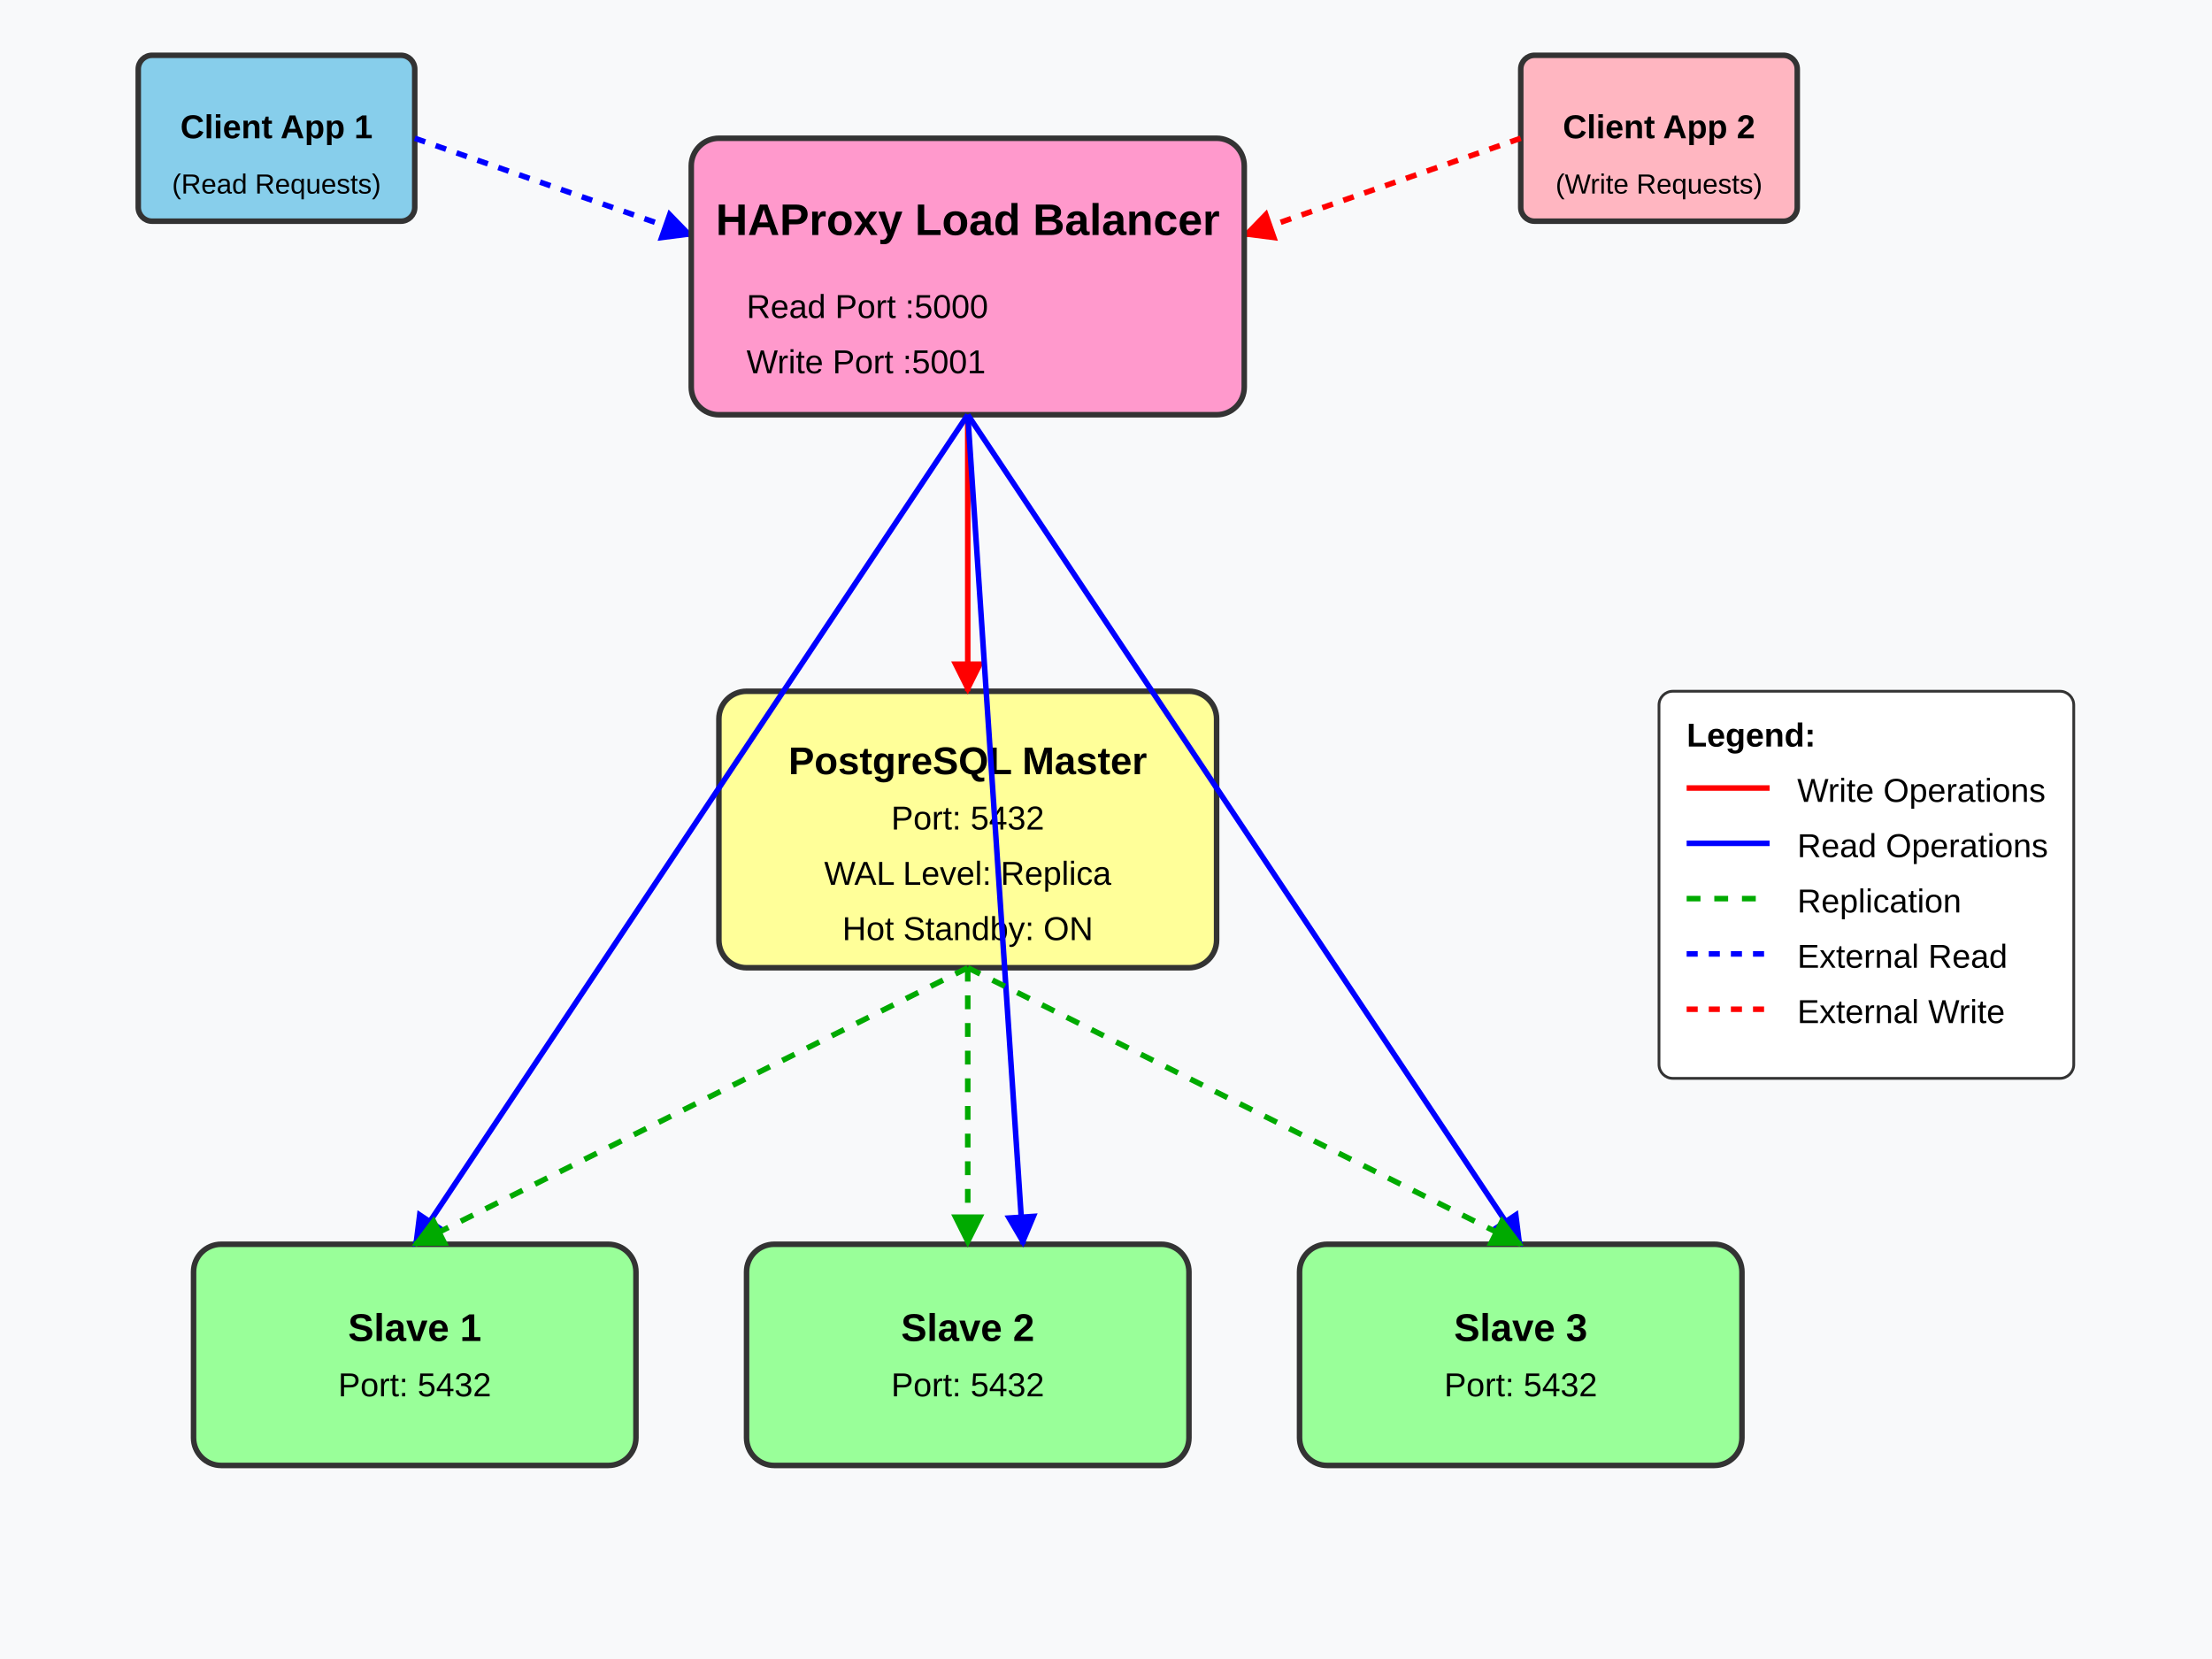
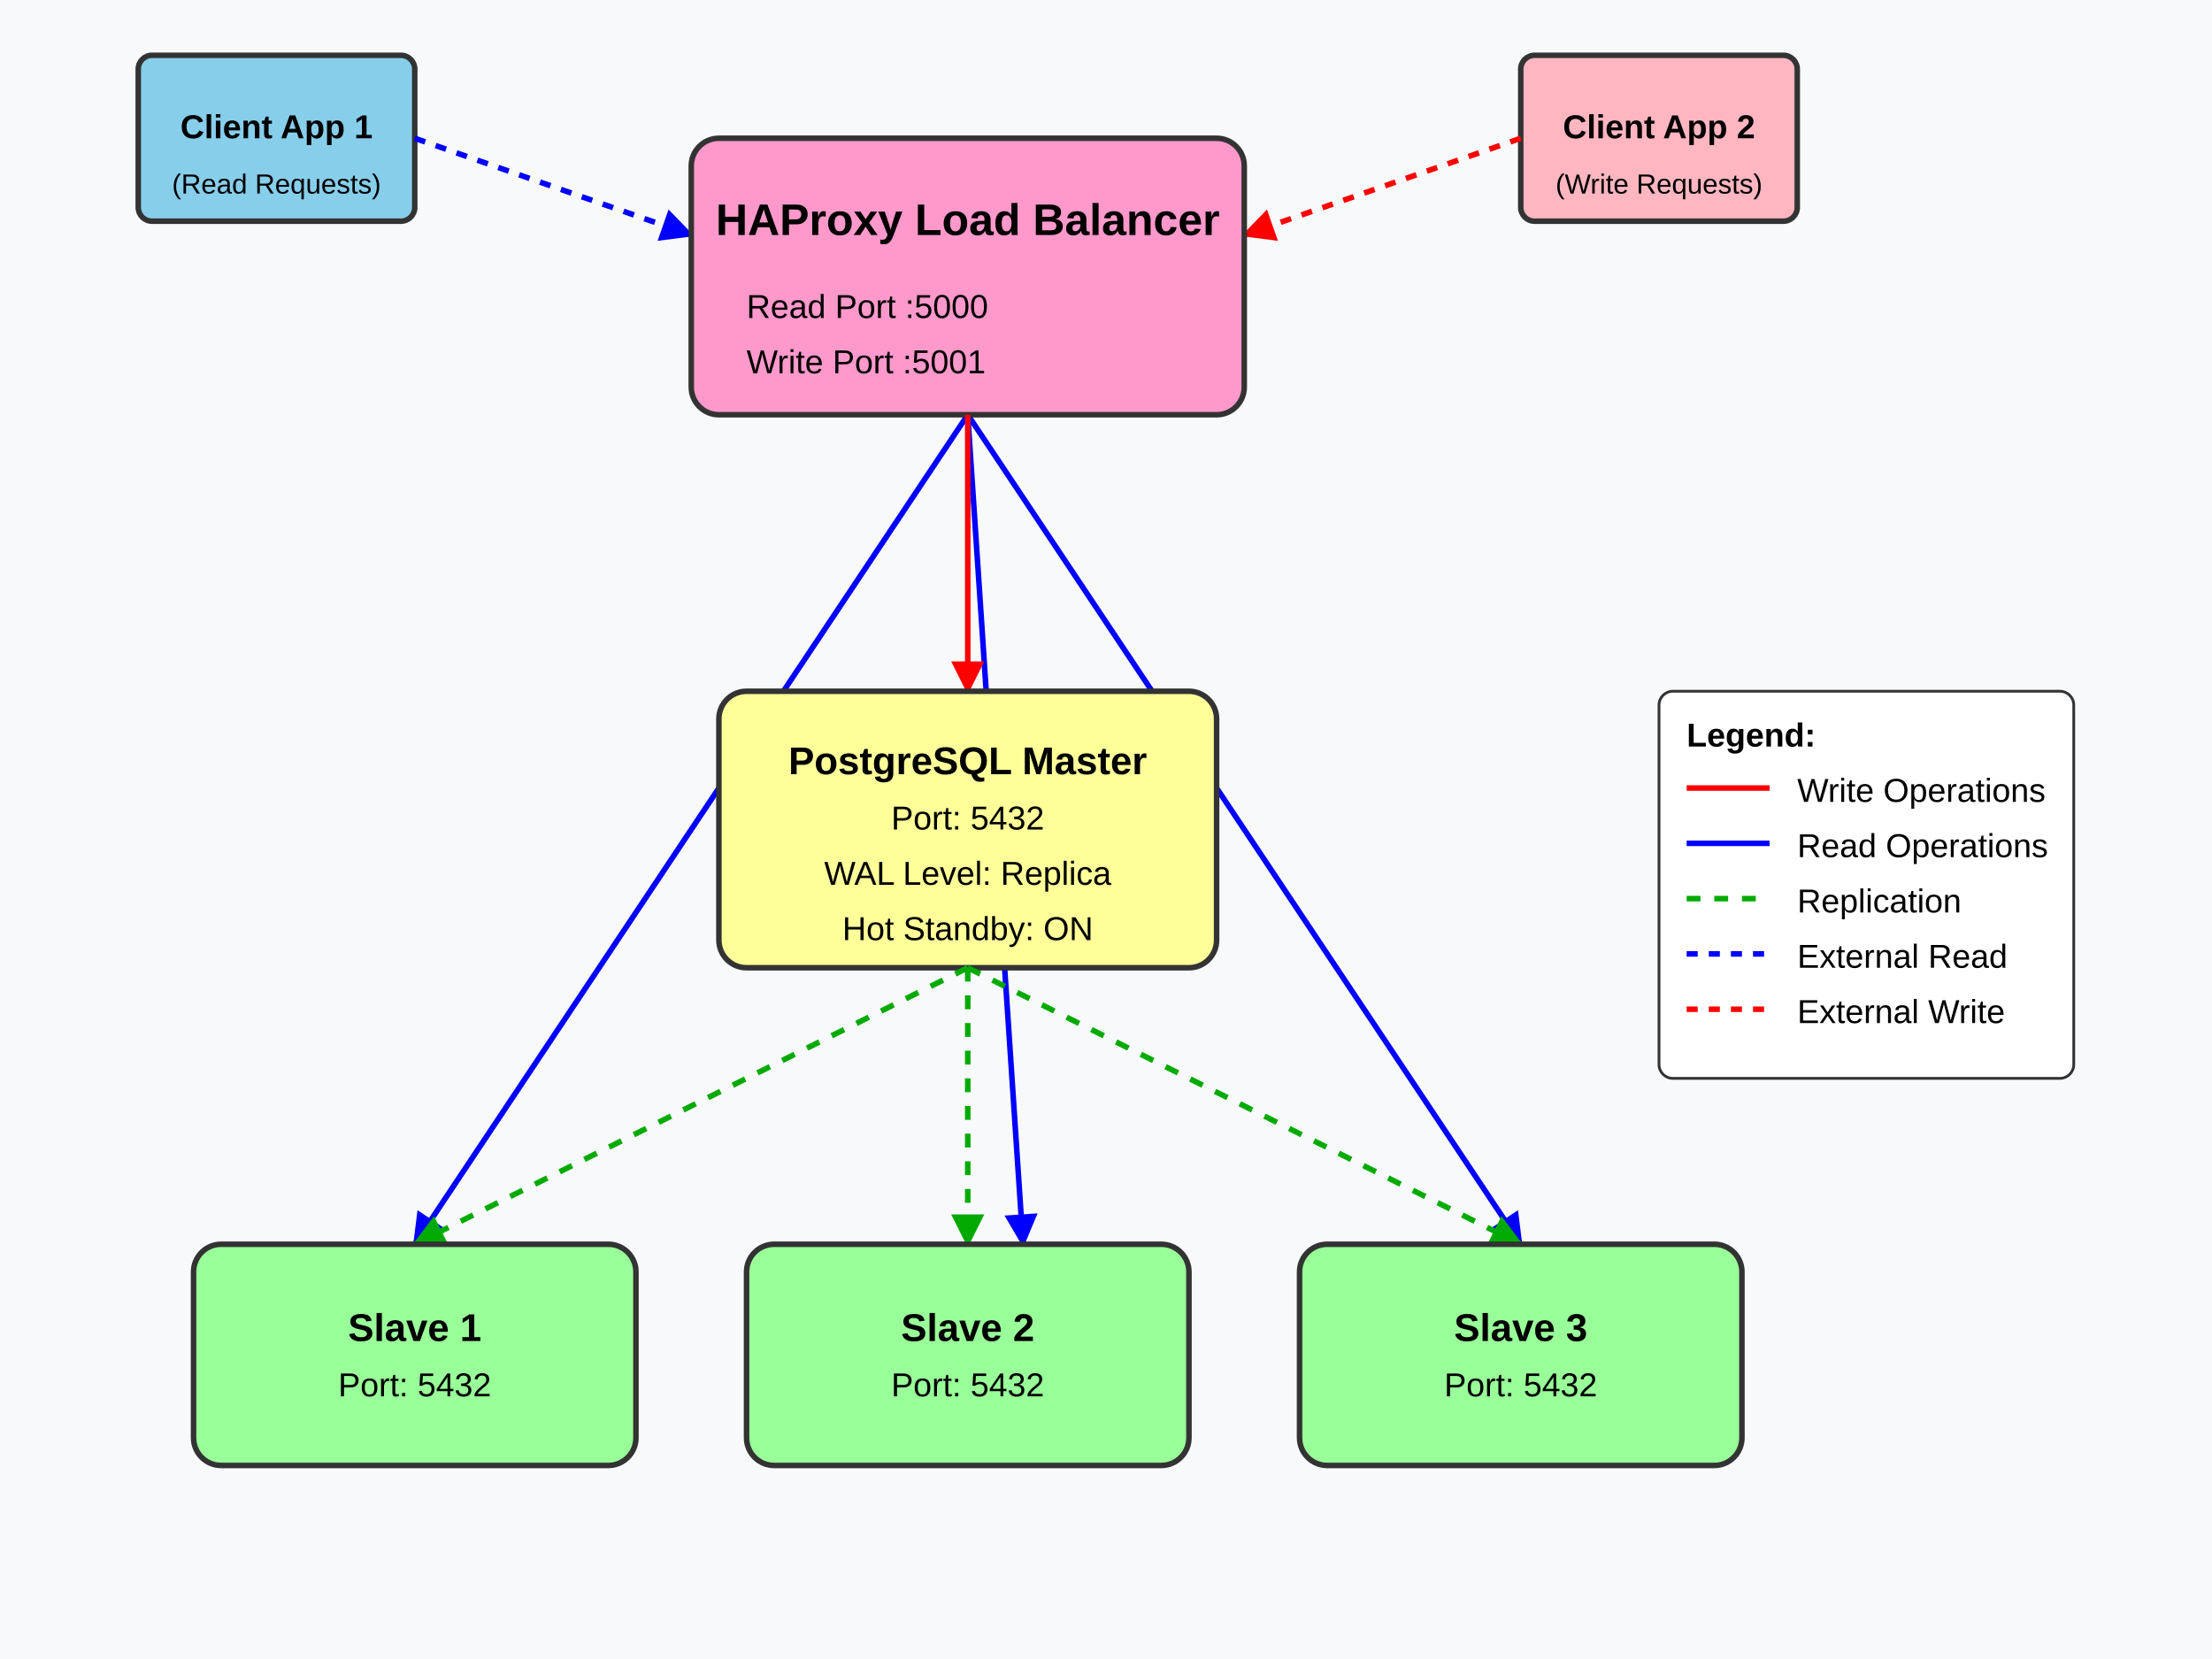
<svg xmlns="http://www.w3.org/2000/svg" width="800" height="600">
  <rect width="800" height="600" fill="#f8f9fa" />
+   <path d="M350,150 L150,450" stroke="#0000ff" stroke-width="2" marker-end="url(#arrowRead)" />
+   <path d="M350,150 L370,450" stroke="#0000ff" stroke-width="2" marker-end="url(#arrowRead)" />
+   <path d="M350,150 L550,450" stroke="#0000ff" stroke-width="2" marker-end="url(#arrowRead)" />
  <g transform="translate(100,50)">
    <rect x="-50" y="-30" width="100" height="60" rx="5" fill="#87CEEB" stroke="#333" stroke-width="2" />
    <text x="0" y="0" text-anchor="middle" font-family="Arial" font-size="12" font-weight="bold">Client App 1</text>
    <text x="0" y="20" text-anchor="middle" font-family="Arial" font-size="10">(Read Requests)</text>
  </g>
  <g transform="translate(600,50)">
    <rect x="-50" y="-30" width="100" height="60" rx="5" fill="#FFB6C1" stroke="#333" stroke-width="2" />
    <text x="0" y="0" text-anchor="middle" font-family="Arial" font-size="12" font-weight="bold">Client App 2</text>
    <text x="0" y="20" text-anchor="middle" font-family="Arial" font-size="10">(Write Requests)</text>
  </g>
  <path d="M150,50 L250,85" stroke="#0000ff" stroke-width="2" stroke-dasharray="4,4" marker-end="url(#arrowRead)" />
  <path d="M550,50 L450,85" stroke="#ff0000" stroke-width="2" stroke-dasharray="4,4" marker-end="url(#arrowWrite)" />
  <g transform="translate(350,50)">
    <rect x="-100" y="0" width="200" height="100" rx="10" fill="#ff99cc" stroke="#333" stroke-width="2" />
    <text x="0" y="35" text-anchor="middle" font-family="Arial" font-size="16" font-weight="bold">HAProxy Load Balancer</text>
    <text x="-80" y="65" font-family="Arial" font-size="12">Read Port :5000</text>
    <text x="-80" y="85" font-family="Arial" font-size="12">Write Port :5001</text>
  </g>
+   <path d="M350,150 L350,250" stroke="#ff0000" stroke-width="2" marker-end="url(#arrowWrite)" />
  <g transform="translate(350,250)">
    <rect x="-90" y="0" width="180" height="100" rx="10" fill="#ffff99" stroke="#333" stroke-width="2" />
    <text x="0" y="30" text-anchor="middle" font-family="Arial" font-size="14" font-weight="bold">PostgreSQL Master</text>
    <text x="0" y="50" text-anchor="middle" font-family="Arial" font-size="12">Port: 5432</text>
    <text x="0" y="70" text-anchor="middle" font-family="Arial" font-size="12">WAL Level: Replica</text>
    <text x="0" y="90" text-anchor="middle" font-family="Arial" font-size="12">Hot Standby: ON</text>
  </g>
+   <path d="M350,350 L150,450" stroke="#00aa00" stroke-width="2" stroke-dasharray="5,5" marker-end="url(#arrowRep)" />
+   <path d="M350,350 L350,450" stroke="#00aa00" stroke-width="2" stroke-dasharray="5,5" marker-end="url(#arrowRep)" />
+   <path d="M350,350 L550,450" stroke="#00aa00" stroke-width="2" stroke-dasharray="5,5" marker-end="url(#arrowRep)" />
  <g transform="translate(150,450)">
    <rect x="-80" y="0" width="160" height="80" rx="10" fill="#99ff99" stroke="#333" stroke-width="2" />
    <text x="0" y="35" text-anchor="middle" font-family="Arial" font-size="14" font-weight="bold">Slave 1</text>
    <text x="0" y="55" text-anchor="middle" font-family="Arial" font-size="12">Port: 5432</text>
  </g>
  <g transform="translate(350,450)">
    <rect x="-80" y="0" width="160" height="80" rx="10" fill="#99ff99" stroke="#333" stroke-width="2" />
    <text x="0" y="35" text-anchor="middle" font-family="Arial" font-size="14" font-weight="bold">Slave 2</text>
    <text x="0" y="55" text-anchor="middle" font-family="Arial" font-size="12">Port: 5432</text>
  </g>
  <g transform="translate(550,450)">
    <rect x="-80" y="0" width="160" height="80" rx="10" fill="#99ff99" stroke="#333" stroke-width="2" />
    <text x="0" y="35" text-anchor="middle" font-family="Arial" font-size="14" font-weight="bold">Slave 3</text>
    <text x="0" y="55" text-anchor="middle" font-family="Arial" font-size="12">Port: 5432</text>
  </g>
-   <path d="M350,150 L350,250" stroke="#ff0000" stroke-width="2" marker-end="url(#arrowWrite)" />
-   <path d="M350,150 L150,450" stroke="#0000ff" stroke-width="2" marker-end="url(#arrowRead)" />
-   <path d="M350,150 L370,450" stroke="#0000ff" stroke-width="2" marker-end="url(#arrowRead)" />
-   <path d="M350,150 L550,450" stroke="#0000ff" stroke-width="2" marker-end="url(#arrowRead)" />
-   <path d="M350,350 L150,450" stroke="#00aa00" stroke-width="2" stroke-dasharray="5,5" marker-end="url(#arrowRep)" />
-   <path d="M350,350 L350,450" stroke="#00aa00" stroke-width="2" stroke-dasharray="5,5" marker-end="url(#arrowRep)" />
-   <path d="M350,350 L550,450" stroke="#00aa00" stroke-width="2" stroke-dasharray="5,5" marker-end="url(#arrowRep)" />
  <defs>
    <marker id="arrowWrite" viewBox="0 0 10 10" refX="9" refY="5" markerWidth="6" markerHeight="6" orient="auto">
      <path d="M 0 0 L 10 5 L 0 10 z" fill="#ff0000" />
    </marker>
    <marker id="arrowRead" viewBox="0 0 10 10" refX="9" refY="5" markerWidth="6" markerHeight="6" orient="auto">
      <path d="M 0 0 L 10 5 L 0 10 z" fill="#0000ff" />
    </marker>
    <marker id="arrowRep" viewBox="0 0 10 10" refX="9" refY="5" markerWidth="6" markerHeight="6" orient="auto">
      <path d="M 0 0 L 10 5 L 0 10 z" fill="#00aa00" />
    </marker>
  </defs>
  <g transform="translate(600,250)">
    <rect x="0" y="0" width="150" height="140" rx="5" fill="white" stroke="#333" />
    <text x="10" y="20" font-family="Arial" font-size="12" font-weight="bold">Legend:</text>
    <line x1="10" y1="35" x2="40" y2="35" stroke="#ff0000" stroke-width="2" />
    <text x="50" y="40" font-family="Arial" font-size="12">Write Operations</text>
    <line x1="10" y1="55" x2="40" y2="55" stroke="#0000ff" stroke-width="2" />
    <text x="50" y="60" font-family="Arial" font-size="12">Read Operations</text>
    <line x1="10" y1="75" x2="40" y2="75" stroke="#00aa00" stroke-width="2" stroke-dasharray="5,5" />
    <text x="50" y="80" font-family="Arial" font-size="12">Replication</text>
    <line x1="10" y1="95" x2="40" y2="95" stroke="#0000ff" stroke-width="2" stroke-dasharray="4,4" />
    <text x="50" y="100" font-family="Arial" font-size="12">External Read</text>
    <line x1="10" y1="115" x2="40" y2="115" stroke="#ff0000" stroke-width="2" stroke-dasharray="4,4" />
    <text x="50" y="120" font-family="Arial" font-size="12">External Write</text>
  </g>
</svg>
